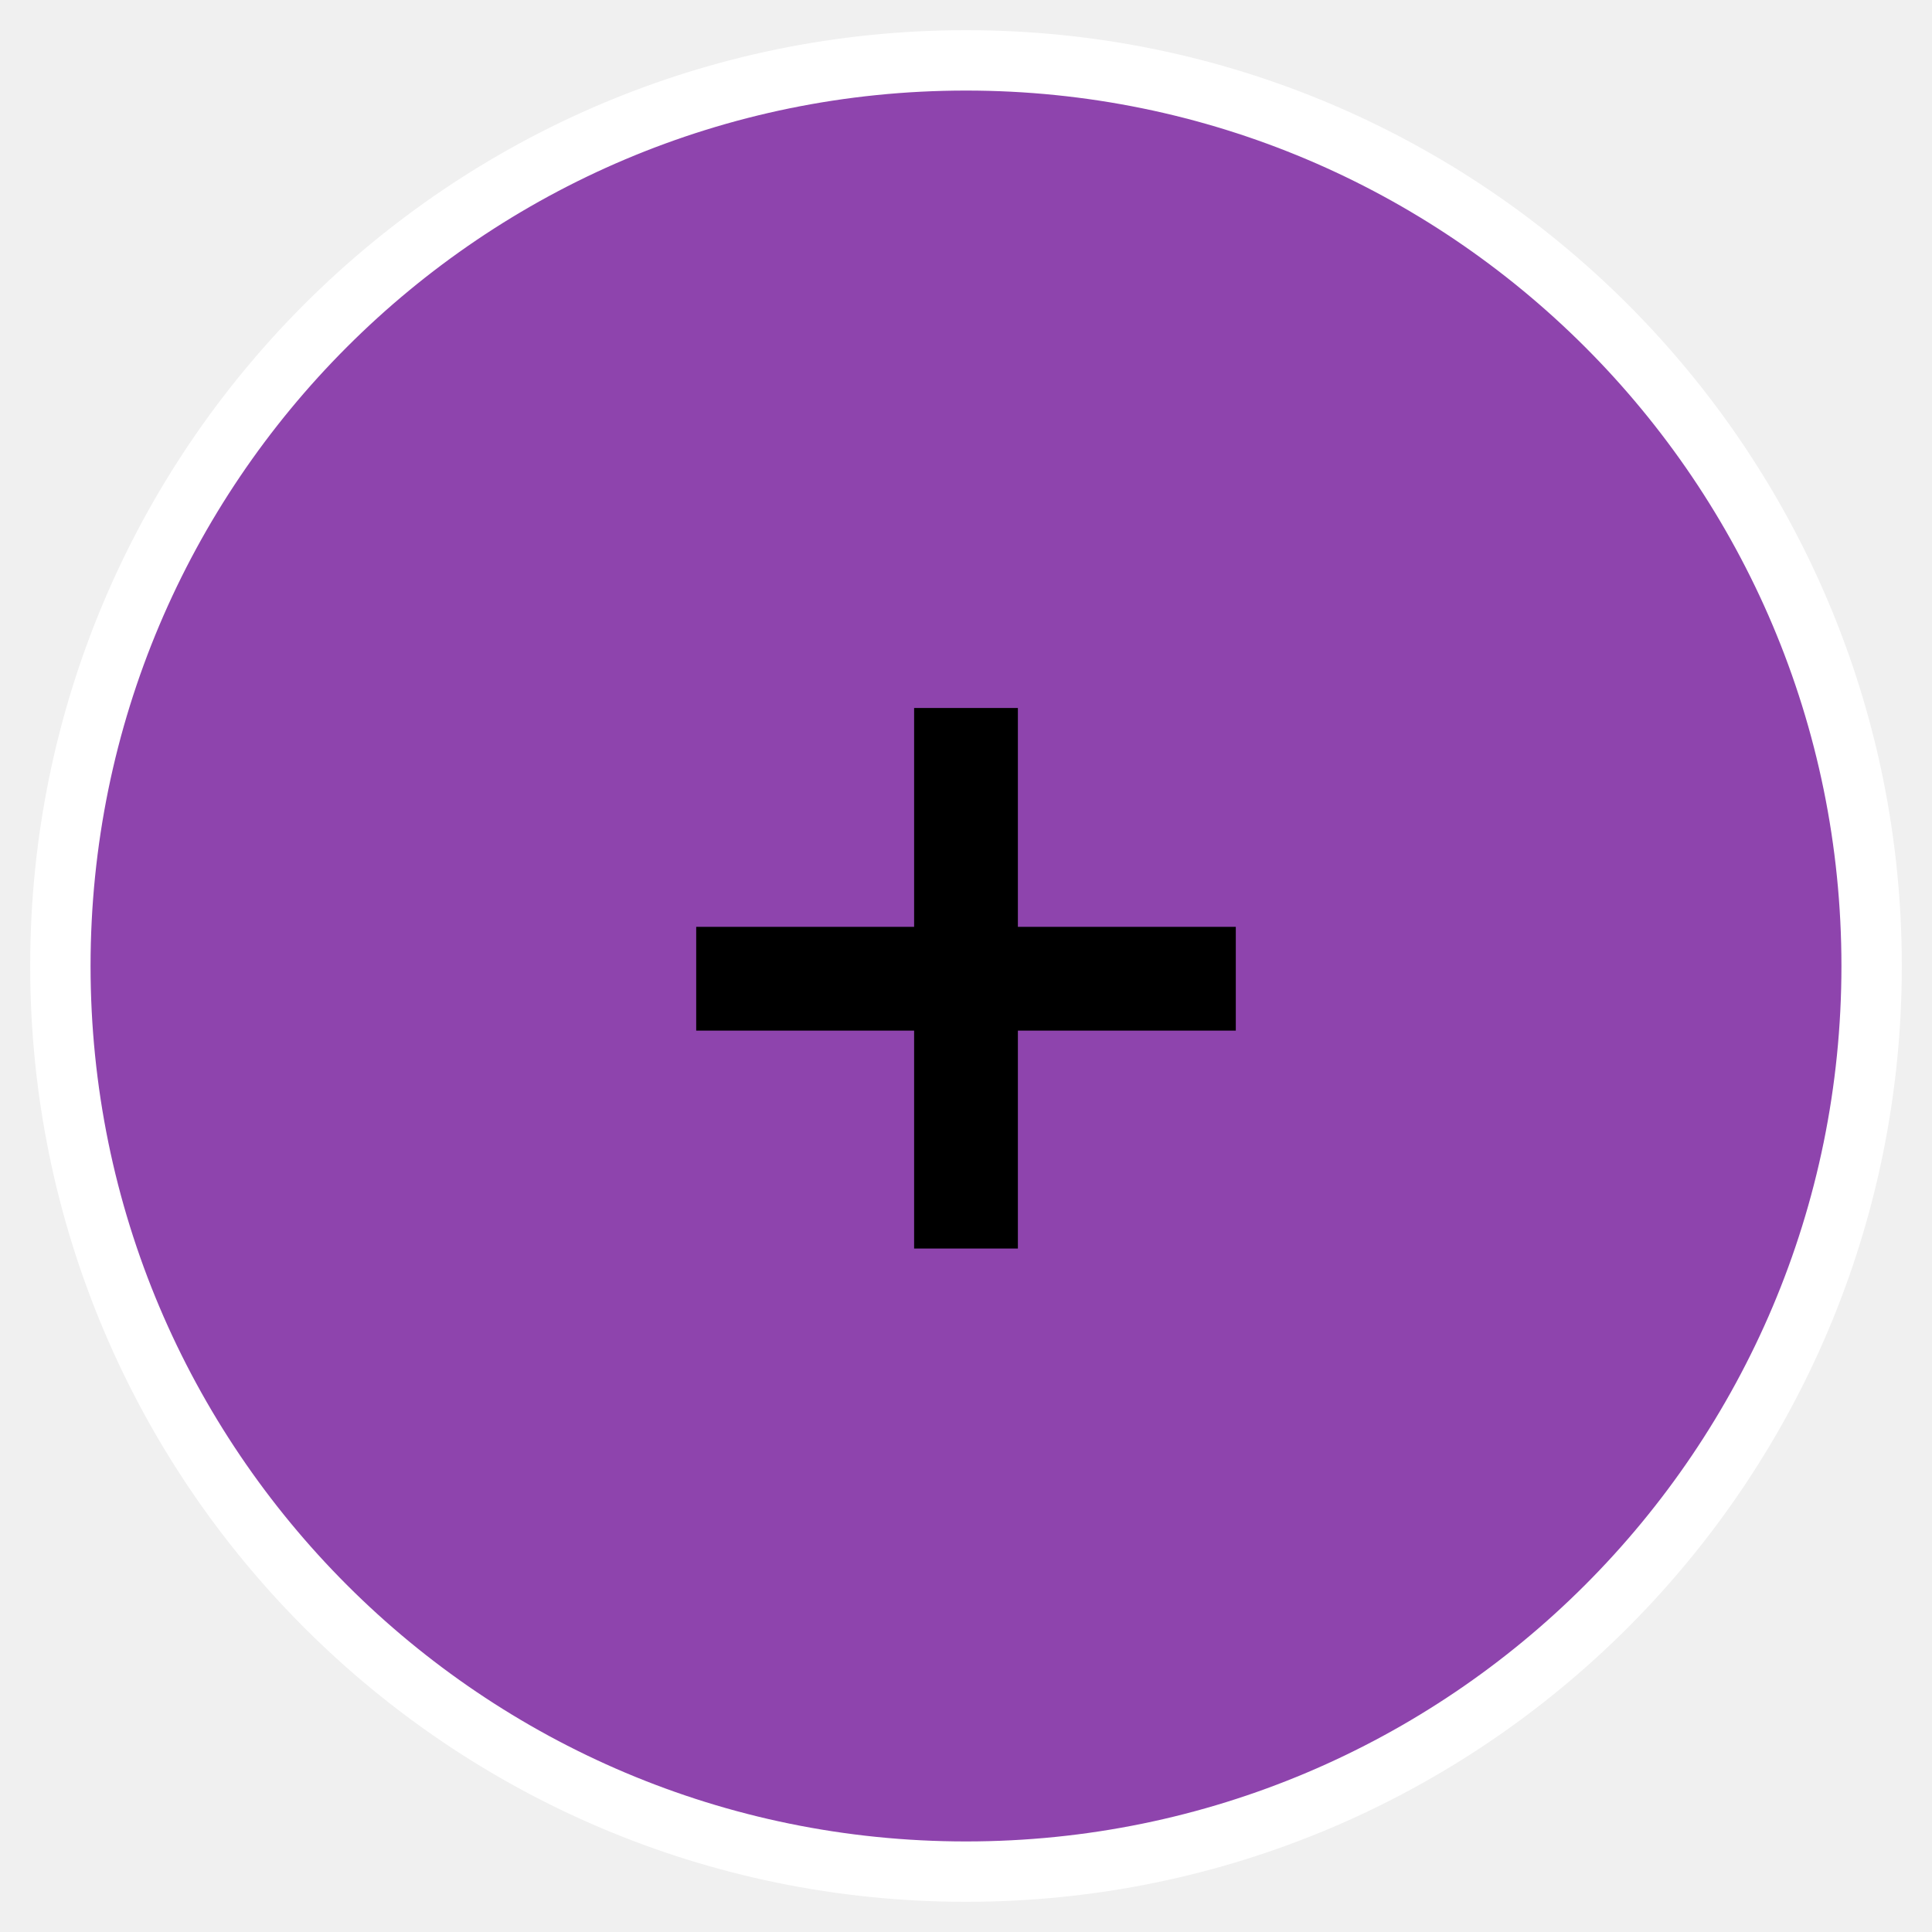
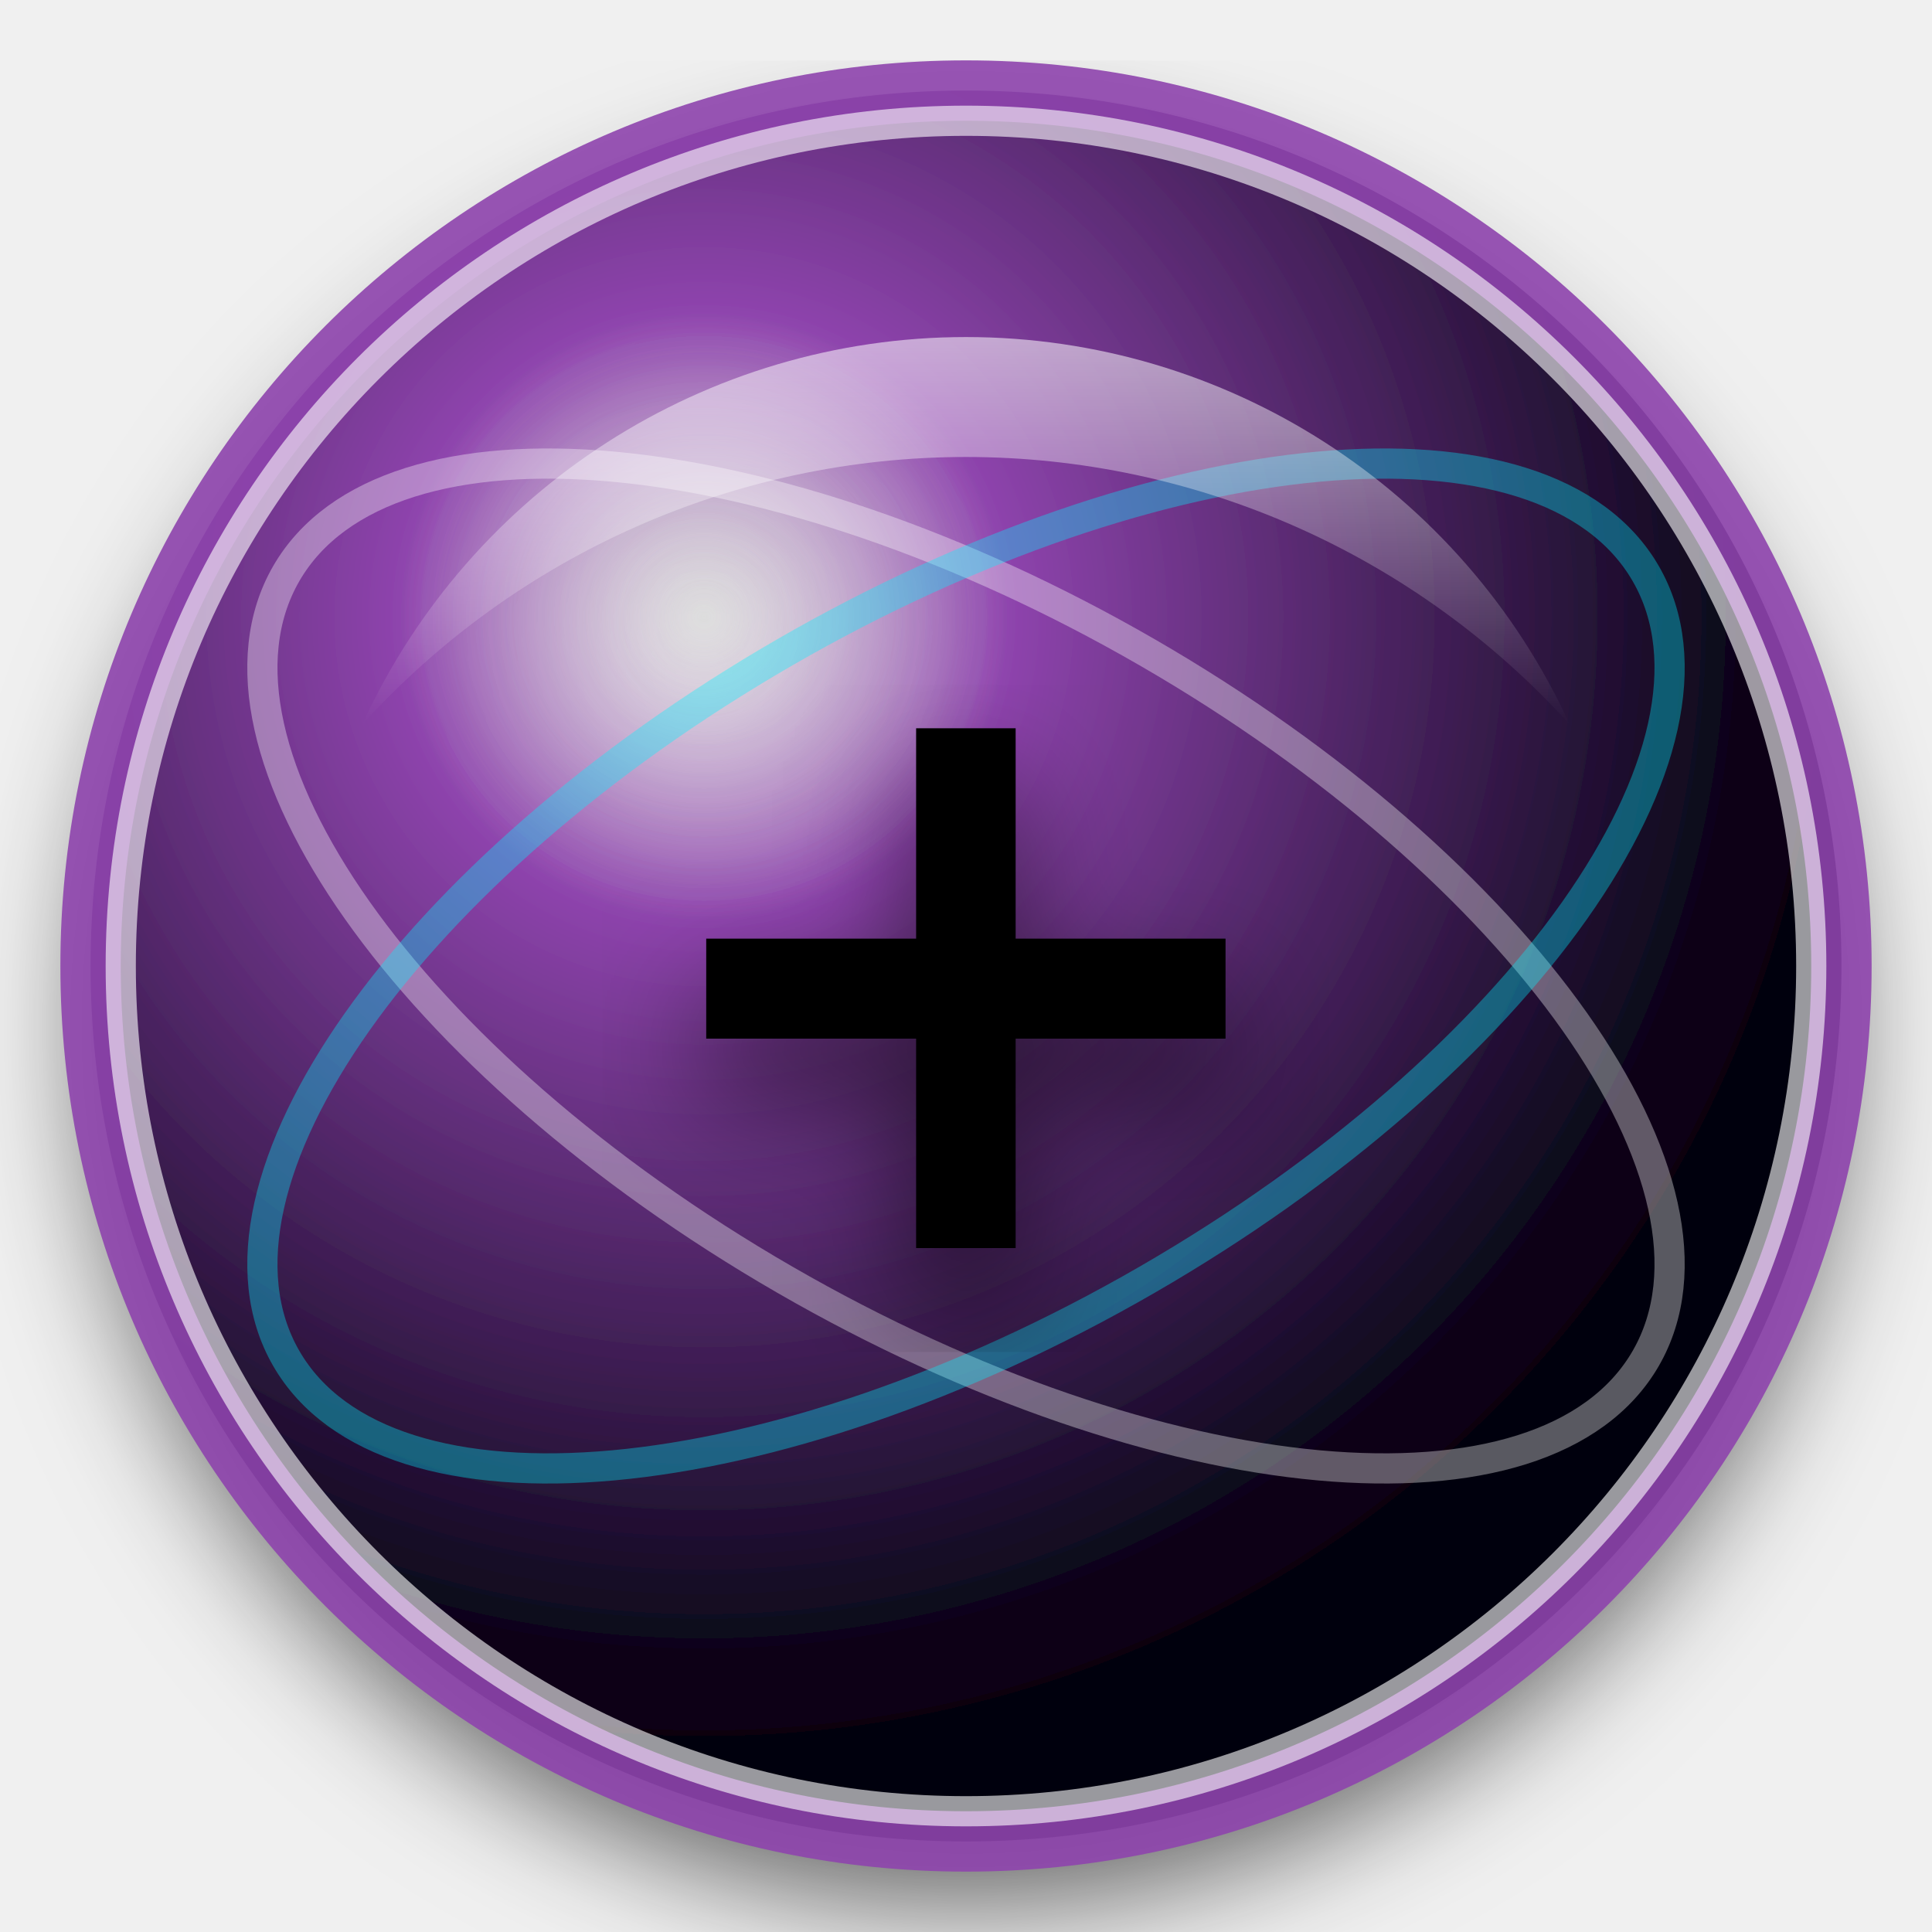
- <svg xmlns="http://www.w3.org/2000/svg" viewBox="0 0 64 64">
-   <circle cx="32" cy="32" r="30" fill="#8e44ad" stroke="#ffffff" stroke-width="2" />
-   <text x="32" y="41" font-size="26" text-anchor="middle" font-family="sans-serif">➕</text>
+ <svg xmlns="http://www.w3.org/2000/svg" viewBox="0 0 64 64" width="64" height="64">
+   <defs>
+     <radialGradient id="bgGrad_proton" cx="35%" cy="30%" r="70%">
+       <stop offset="0%" stop-color="#ffffff" stop-opacity="0.35" />
+       <stop offset="25%" stop-color="#8e44ad" />
+       <stop offset="85%" stop-color="#0a0518" />
+       <stop offset="100%" stop-color="#020108" />
+     </radialGradient>
+     <linearGradient id="shine_proton" x1="0%" y1="0%" x2="0%" y2="100%">
+       <stop offset="0%" stop-color="#ffffff" stop-opacity="0.55" />
+       <stop offset="100%" stop-color="#ffffff" stop-opacity="0" />
+     </linearGradient>
+     <filter id="shadow_proton" x="-20%" y="-20%" width="140%" height="140%">
+       <feDropShadow dx="0" dy="2" stdDeviation="2" flood-color="#000000" flood-opacity="0.6" />
+     </filter>
+   </defs>
+   <circle cx="32" cy="32" r="29" fill="url(#bgGrad_proton)" filter="url(#shadow_proton)" />
+   <circle cx="32" cy="32" r="29" fill="none" stroke="#8e44ad" stroke-width="2" opacity="0.9" />
+   <circle cx="32" cy="32" r="28" fill="none" stroke="#ffffff" stroke-width="1" opacity="0.6" />
+   <ellipse cx="32" cy="32" rx="26" ry="12" fill="none" stroke="#ffffff" stroke-width="1" opacity="0.35" transform="rotate(30 32 32)" />
+   <ellipse cx="32" cy="32" rx="26" ry="12" fill="none" stroke="#00f2fe" stroke-width="1" opacity="0.35" transform="rotate(-30 32 32)" />
+   <path d="M 12 24 A 22 22 0 0 1 52 24 A 27 27 0 0 0 12 24 Z" fill="url(#shine_proton)" />
+   <text x="32" y="41" font-size="25" text-anchor="middle" font-family="'Apple Color Emoji', 'Segoe UI Emoji', 'Noto Color Emoji', sans-serif" filter="url(#shadow_proton)">➕</text>
</svg>
